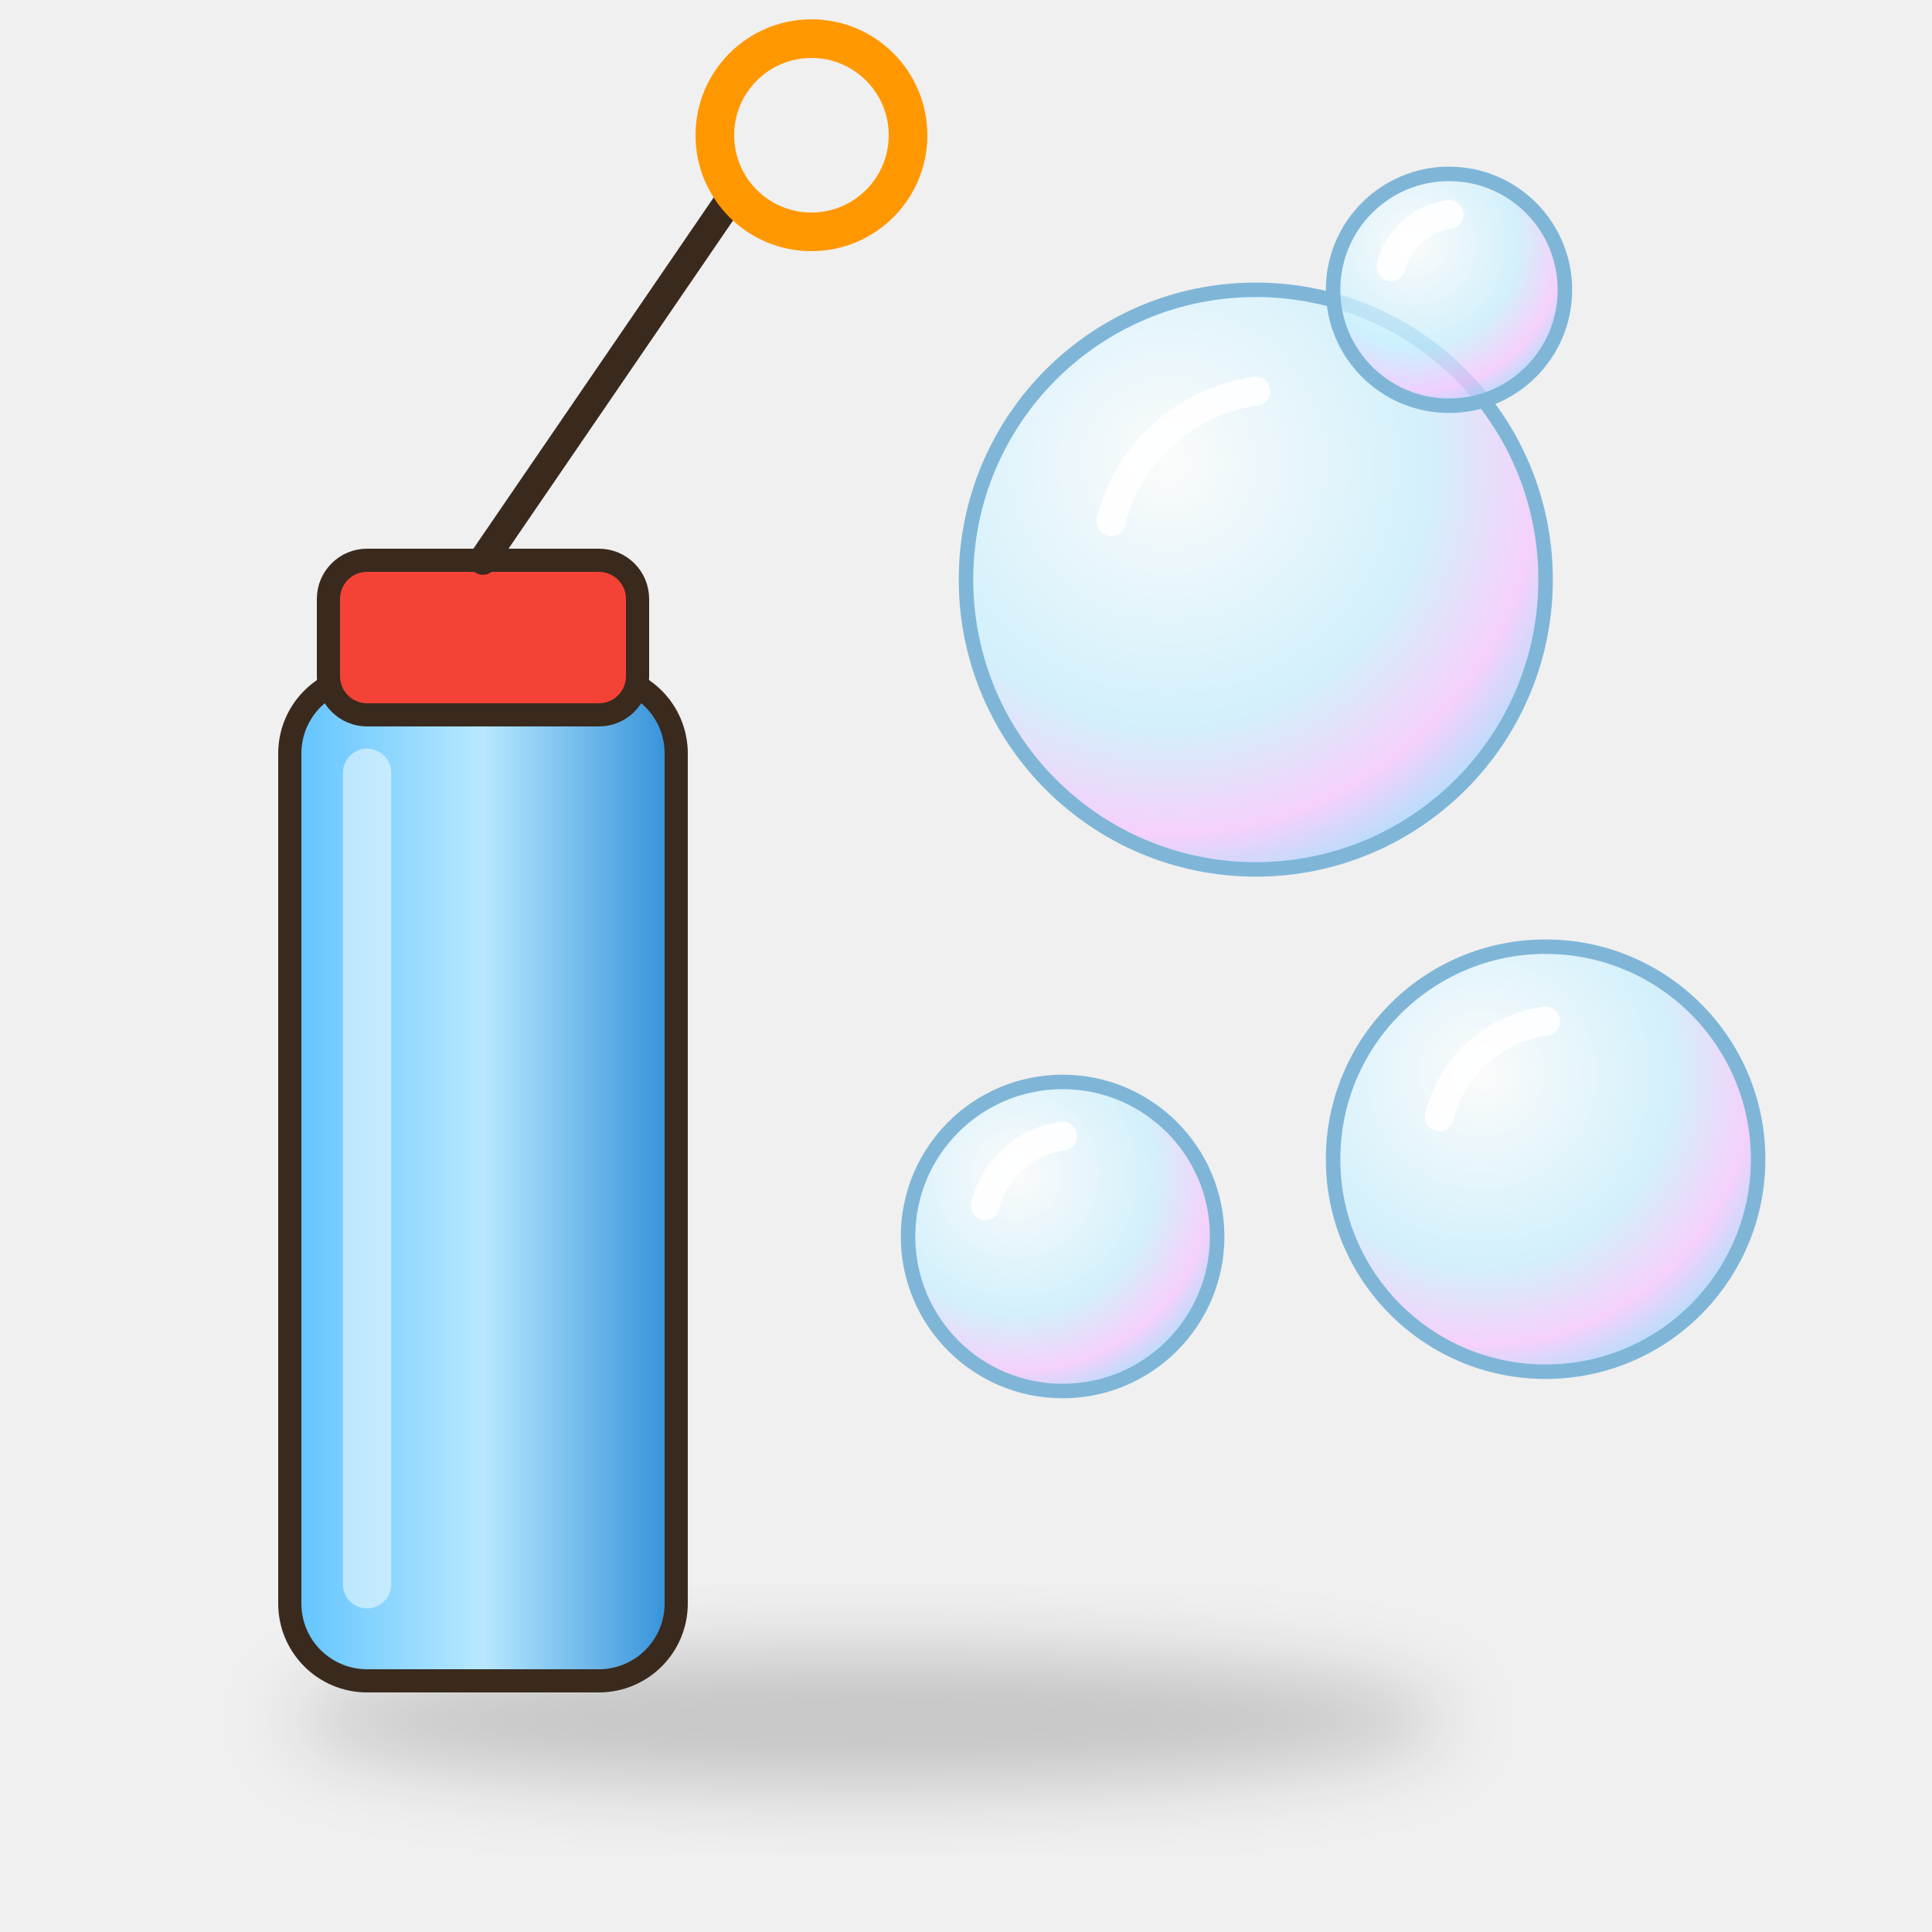
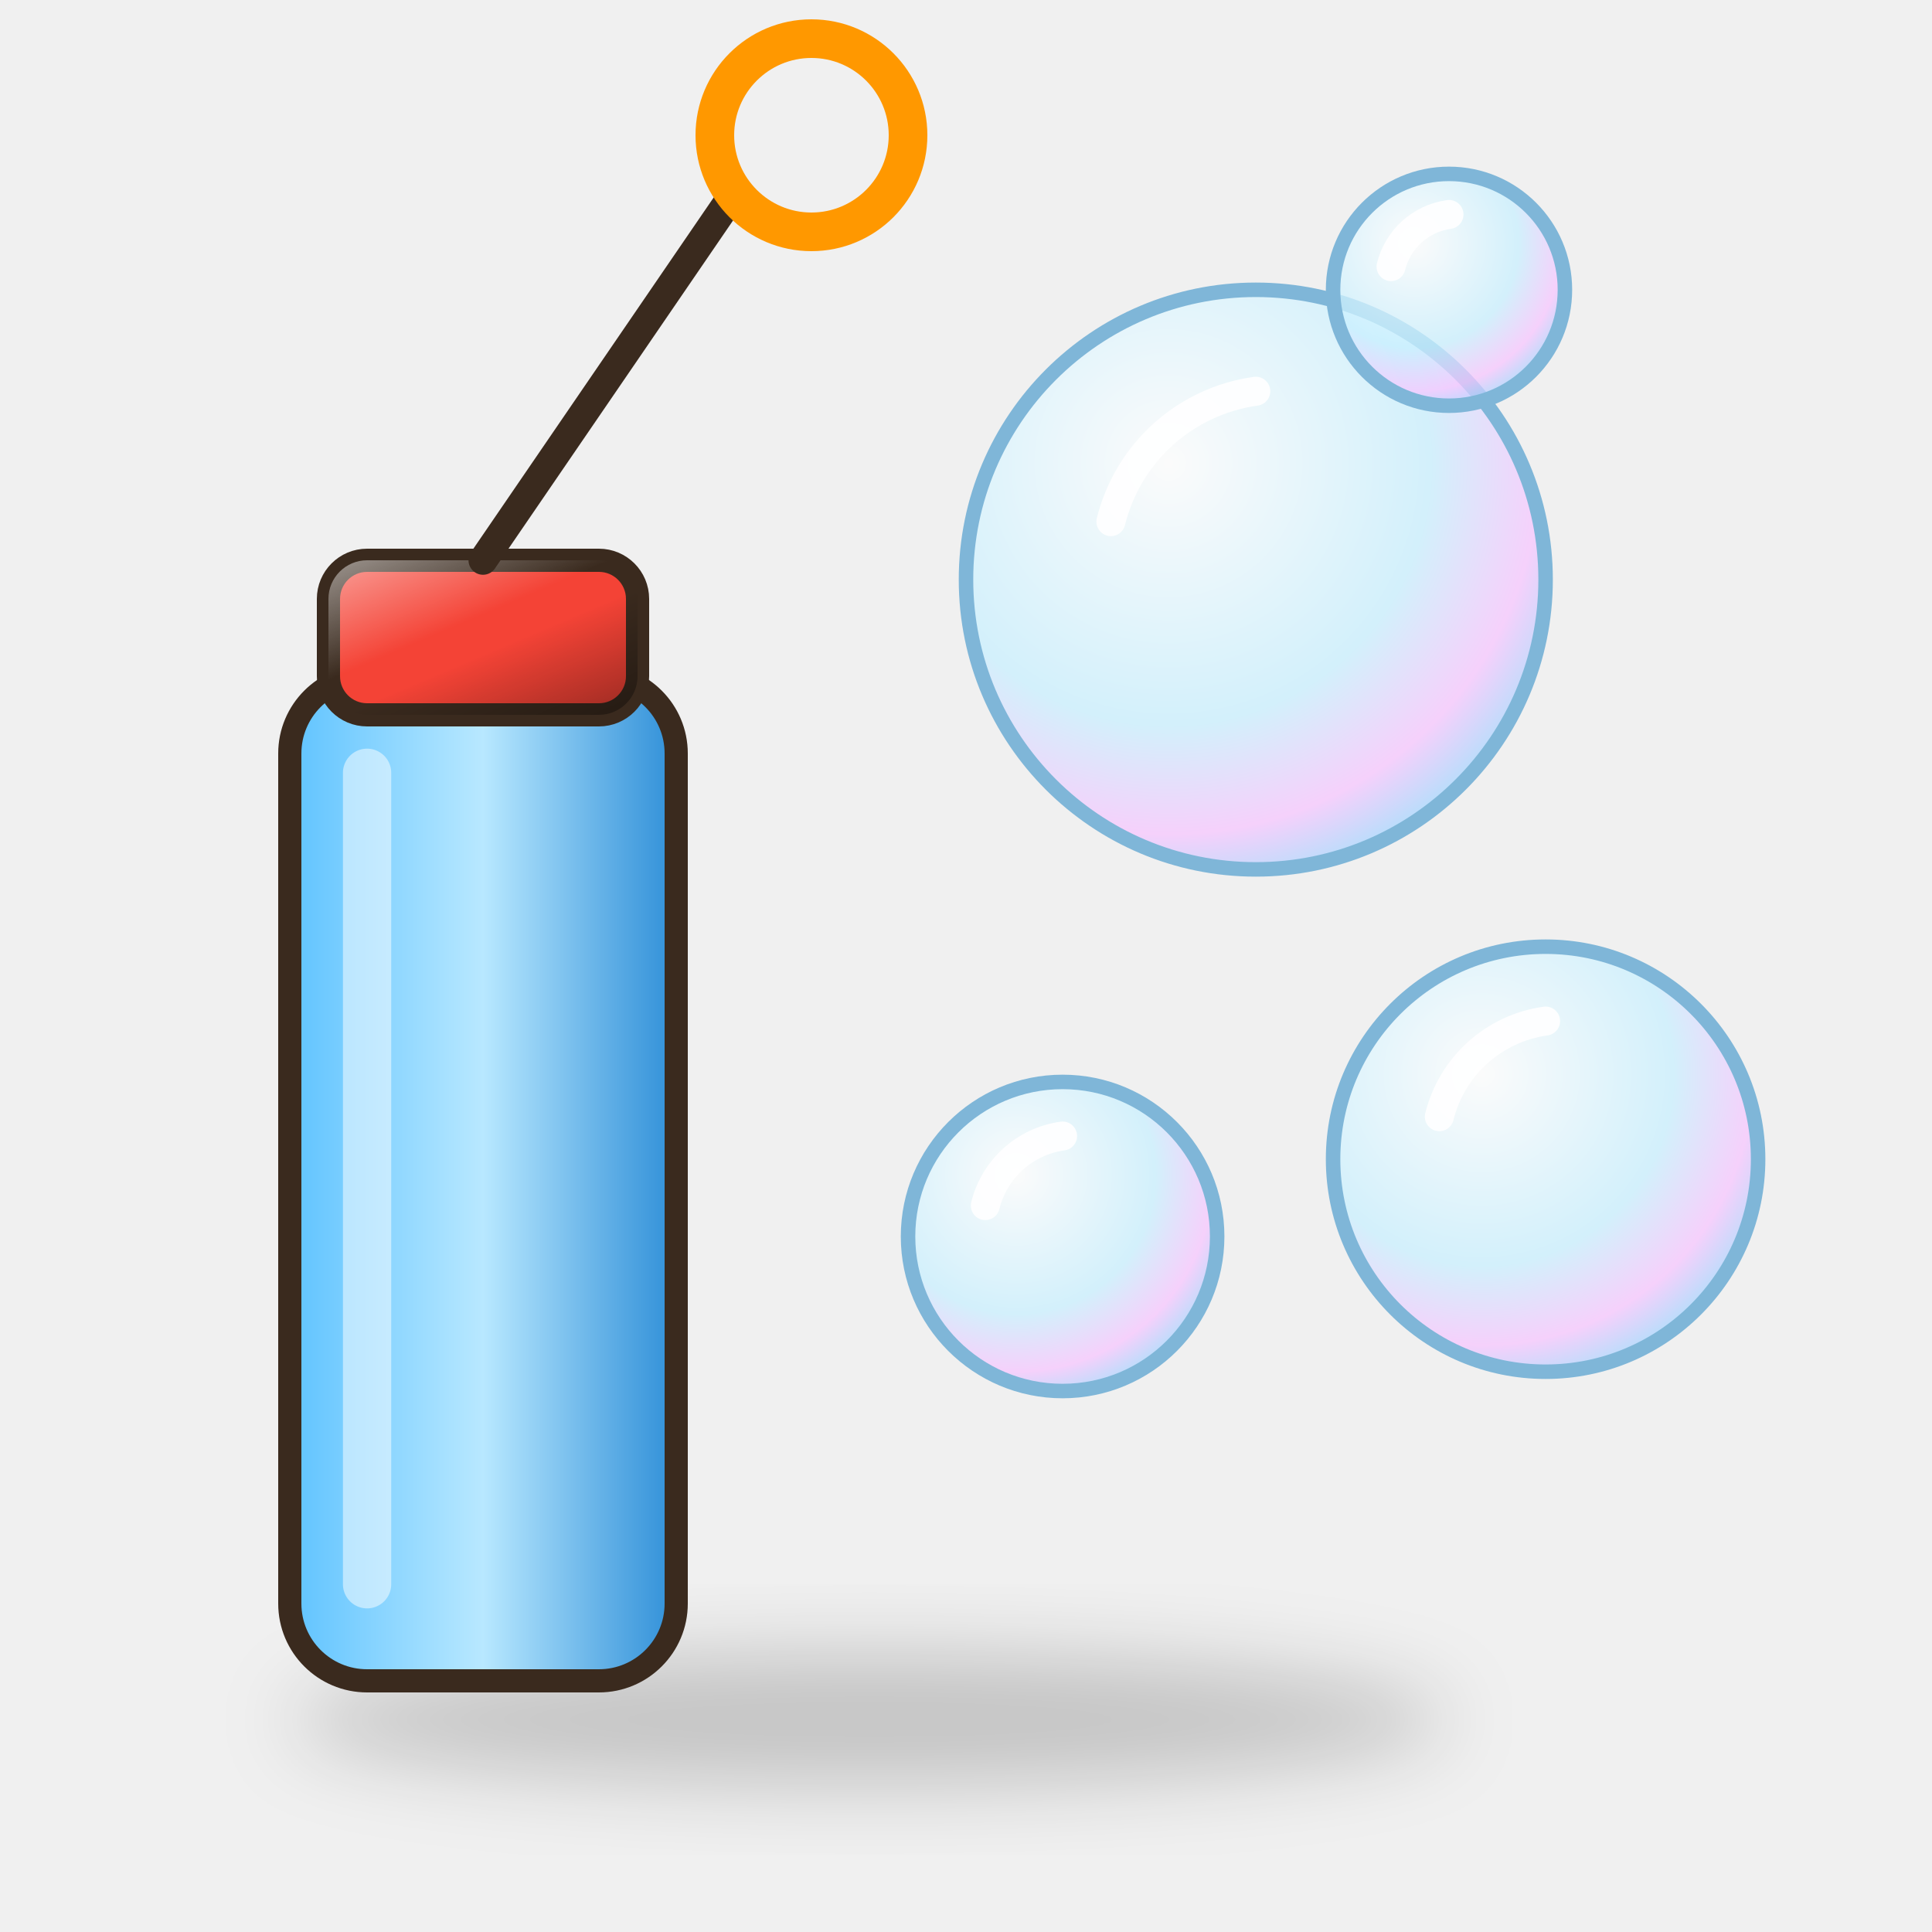
<svg xmlns="http://www.w3.org/2000/svg" width="200" height="200" viewBox="0 0 200 200" role="img" aria-label="Seifenblasen">
  <defs>
    <filter id="weich" x="-50%" y="-50%" width="200%" height="200%">
      <feGaussianBlur stdDeviation="4" />
    </filter>
+     <linearGradient id="licht" x1="0" y1="0" x2=".85" y2="1">
+       <stop offset="0" stop-color="#fff" stop-opacity=".5" />
+       <stop offset=".45" stop-color="#fff" stop-opacity="0" />
+       <stop offset=".6" stop-color="#000" stop-opacity="0" />
+       <stop offset="1" stop-color="#000" stop-opacity=".32" />
+     </linearGradient>
    <radialGradient id="bl" cx="0.35" cy="0.3" r="0.75">
      <stop offset="0" stop-color="#ffffff" />
      <stop offset="0.6" stop-color="#c9f0ff" />
      <stop offset="0.85" stop-color="#f7c6ff" />
      <stop offset="1" stop-color="#9fd8ff" />
    </radialGradient>
    <linearGradient id="fl" x1="0" y1="0" x2="1" y2="0">
      <stop offset="0" stop-color="#5fc3ff" />
      <stop offset="0.5" stop-color="#b8e8ff" />
      <stop offset="1" stop-color="#2f8fd8" />
    </linearGradient>
  </defs>
  <ellipse cx="90" cy="178" rx="60" ry="7" fill="#000" opacity=".18" filter="url(#weich)" />
  <g stroke="#3a2a1e" stroke-width="2.4" stroke-linejoin="round" stroke-linecap="round">
    <rect x="30" y="70" width="40" height="104" rx="8" fill="url(#fl)" />
    <rect x="34" y="58" width="32" height="16" rx="4" fill="#f44336" />
+     <rect x="34" y="58" width="32" height="16" rx="4" fill="url(#licht)" stroke="none" />
    <path d="M50 58 L76 20" stroke-width="3" />
    <circle cx="84" cy="14" r="10" fill="none" stroke="#ff9800" stroke-width="4" />
    <circle cx="130" cy="60" r="30" fill="url(#bl)" fill-opacity=".75" stroke="#7fb6d8" stroke-width="1.5" />
    <path d="M115.0 54.0 a18.0 18.0 0 0 1 15.0 -13.5" fill="none" stroke="#fff" stroke-width="3" opacity="0.9" />
    <circle cx="160" cy="120" r="22" fill="url(#bl)" fill-opacity=".75" stroke="#7fb6d8" stroke-width="1.5" />
    <path d="M149.0 115.6 a13.2 13.2 0 0 1 11.0 -9.9" fill="none" stroke="#fff" stroke-width="3" opacity="0.9" />
    <circle cx="110" cy="128" r="16" fill="url(#bl)" fill-opacity=".75" stroke="#7fb6d8" stroke-width="1.5" />
    <path d="M102.0 124.8 a9.6 9.6 0 0 1 8.0 -7.2" fill="none" stroke="#fff" stroke-width="3" opacity="0.9" />
    <circle cx="150" cy="30" r="12" fill="url(#bl)" fill-opacity=".75" stroke="#7fb6d8" stroke-width="1.5" />
    <path d="M144.0 27.6 a7.2 7.2 0 0 1 6.0 -5.4" fill="none" stroke="#fff" stroke-width="3" opacity="0.9" />
    <path d="M38 80 L38 164" fill="none" stroke="#fff" stroke-width="5" opacity="0.5" />
  </g>
</svg>
